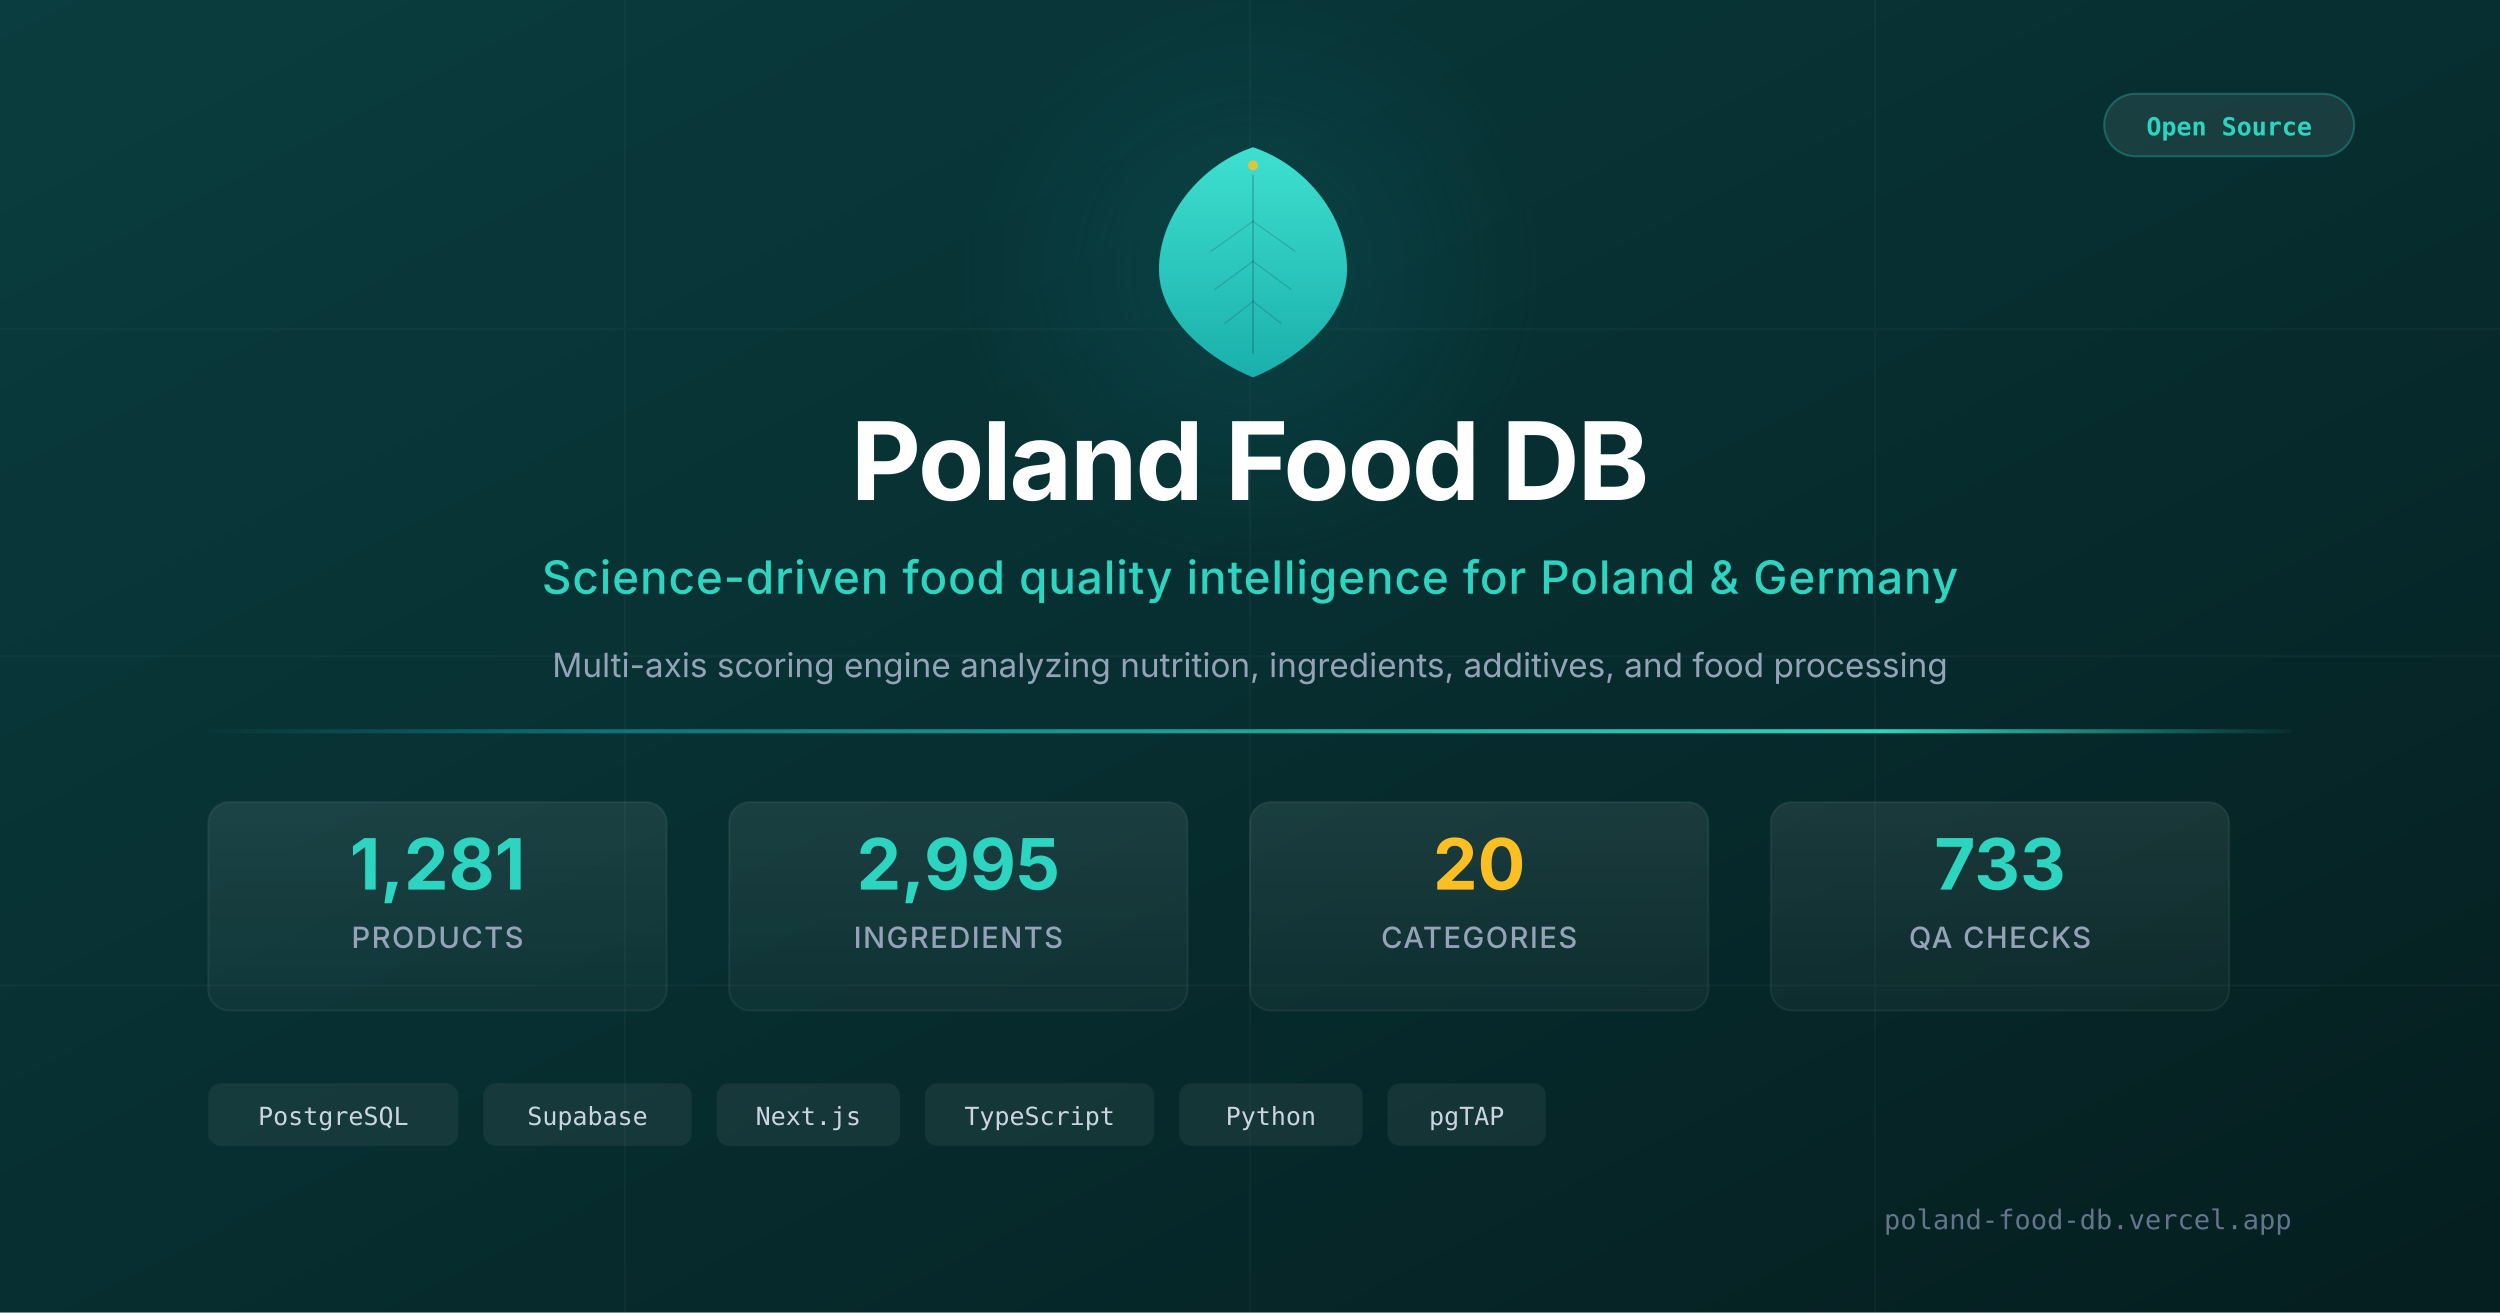
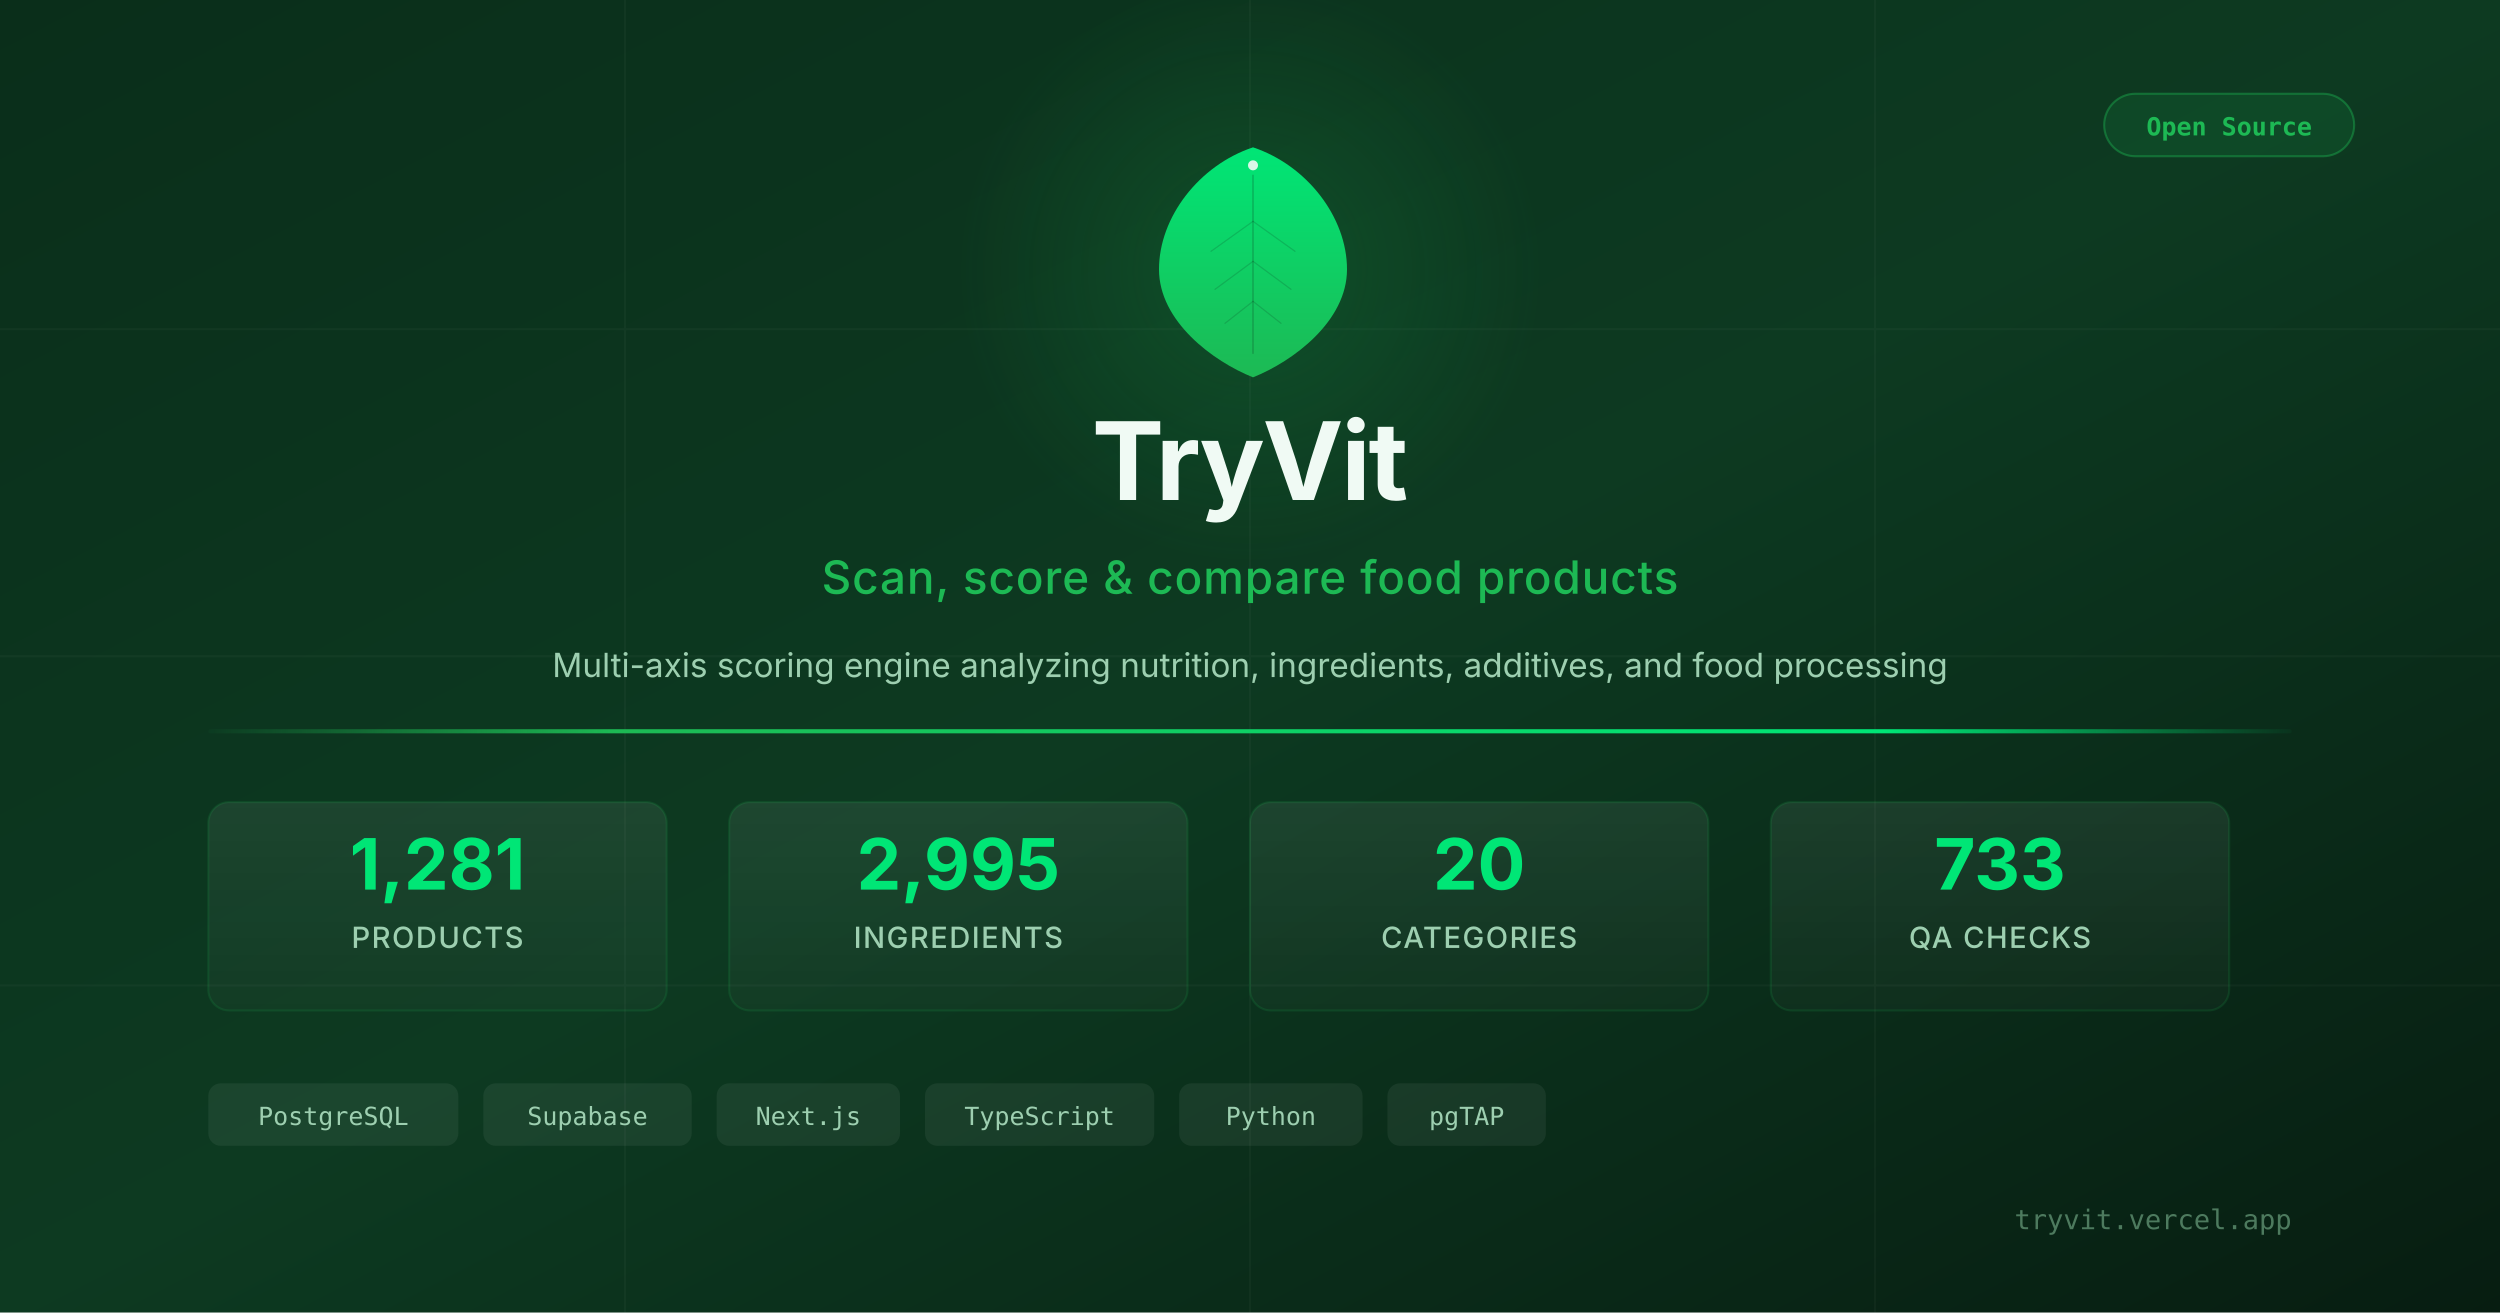
<svg xmlns="http://www.w3.org/2000/svg" viewBox="0 0 1200 630" width="1200" height="630">
  <defs>
    <linearGradient id="bg" x1="0" y1="0" x2="1" y2="1">
-       <stop offset="0%" stop-color="#0a3d3f" />
-       <stop offset="50%" stop-color="#072e30" />
-       <stop offset="100%" stop-color="#051e1f" />
+       <stop offset="0%" stop-color="#0A2E1A" />
+       <stop offset="50%" stop-color="#0D3A21" />
+       <stop offset="100%" stop-color="#071D11" />
    </linearGradient>
    <linearGradient id="accent-line" x1="0" y1="0" x2="1" y2="0">
-       <stop offset="0%" stop-color="#0d7377" stop-opacity="0" />
-       <stop offset="20%" stop-color="#0d7377" />
-       <stop offset="80%" stop-color="#2dd4bf" />
-       <stop offset="100%" stop-color="#2dd4bf" stop-opacity="0" />
+       <stop offset="0%" stop-color="#1DB954" stop-opacity="0" />
+       <stop offset="20%" stop-color="#1DB954" />
+       <stop offset="80%" stop-color="#00E676" />
+       <stop offset="100%" stop-color="#00E676" stop-opacity="0" />
    </linearGradient>
    <linearGradient id="logo-fill" x1="0" y1="0" x2="0" y2="1">
-       <stop offset="0%" stop-color="#3ee0d0" />
-       <stop offset="100%" stop-color="#1aafab" />
+       <stop offset="0%" stop-color="#00E676" />
+       <stop offset="100%" stop-color="#1DB954" />
    </linearGradient>
    <radialGradient id="glow" cx="0.5" cy="0.5" r="0.5">
-       <stop offset="0%" stop-color="#0d7377" stop-opacity="0.25" />
-       <stop offset="100%" stop-color="#0d7377" stop-opacity="0" />
+       <stop offset="0%" stop-color="#1DB954" stop-opacity="0.20" />
+       <stop offset="100%" stop-color="#1DB954" stop-opacity="0" />
    </radialGradient>
    <linearGradient id="card-bg" x1="0" y1="0" x2="0" y2="1">
-       <stop offset="0%" stop-color="#ffffff" stop-opacity="0.08" />
-       <stop offset="100%" stop-color="#ffffff" stop-opacity="0.03" />
+       <stop offset="0%" stop-color="#ffffff" stop-opacity="0.07" />
+       <stop offset="100%" stop-color="#ffffff" stop-opacity="0.02" />
    </linearGradient>
  </defs>
  <rect width="1200" height="630" fill="url(#bg)" />
  <g opacity="0.03">
    <line x1="0" y1="158" x2="1200" y2="158" stroke="#ffffff" stroke-width="1" />
    <line x1="0" y1="315" x2="1200" y2="315" stroke="#ffffff" stroke-width="1" />
    <line x1="0" y1="473" x2="1200" y2="473" stroke="#ffffff" stroke-width="1" />
    <line x1="300" y1="0" x2="300" y2="630" stroke="#ffffff" stroke-width="1" />
    <line x1="600" y1="0" x2="600" y2="630" stroke="#ffffff" stroke-width="1" />
    <line x1="900" y1="0" x2="900" y2="630" stroke="#ffffff" stroke-width="1" />
  </g>
  <rect x="100" y="350" width="1000" height="2" fill="url(#accent-line)" rx="1" />
  <circle cx="600" cy="130" r="140" fill="url(#glow)" />
  <g transform="translate(540, 64) scale(0.24)">
    <path d="M 256 28 C 364 64, 444 168, 444 272 C 444 376, 336 456, 256 488 C 176 456, 68 376, 68 272 C 68 168, 148 64, 256 28 Z" fill="url(#logo-fill)" />
-     <path d="M 256 28 C 364 64, 444 168, 444 272 C 444 376, 336 456, 256 488 C 176 456, 68 376, 68 272 C 68 168, 148 64, 256 28 Z" fill="url(#logo-fill)" opacity="0.3" />
-     <line x1="256" y1="84" x2="256" y2="440" stroke="#0f172a" stroke-width="3" opacity="0.25" stroke-linecap="round" />
-     <line x1="256" y1="176" x2="172" y2="236" stroke="#0f172a" stroke-width="2.5" opacity="0.18" stroke-linecap="round" />
-     <line x1="256" y1="176" x2="340" y2="236" stroke="#0f172a" stroke-width="2.5" opacity="0.18" stroke-linecap="round" />
-     <line x1="256" y1="256" x2="180" y2="312" stroke="#0f172a" stroke-width="2.5" opacity="0.18" stroke-linecap="round" />
-     <line x1="256" y1="256" x2="332" y2="312" stroke="#0f172a" stroke-width="2.5" opacity="0.18" stroke-linecap="round" />
-     <line x1="256" y1="336" x2="200" y2="380" stroke="#0f172a" stroke-width="2.5" opacity="0.18" stroke-linecap="round" />
-     <line x1="256" y1="336" x2="312" y2="380" stroke="#0f172a" stroke-width="2.5" opacity="0.18" stroke-linecap="round" />
-     <circle cx="256" cy="64" r="10" fill="#fbbf24" opacity="0.85" />
+     <line x1="256" y1="84" x2="256" y2="440" stroke="#0A2E1A" stroke-width="3" opacity="0.25" stroke-linecap="round" />
+     <line x1="256" y1="176" x2="172" y2="236" stroke="#0A2E1A" stroke-width="2.5" opacity="0.18" stroke-linecap="round" />
+     <line x1="256" y1="176" x2="340" y2="236" stroke="#0A2E1A" stroke-width="2.5" opacity="0.18" stroke-linecap="round" />
+     <line x1="256" y1="256" x2="180" y2="312" stroke="#0A2E1A" stroke-width="2.5" opacity="0.18" stroke-linecap="round" />
+     <line x1="256" y1="256" x2="332" y2="312" stroke="#0A2E1A" stroke-width="2.5" opacity="0.18" stroke-linecap="round" />
+     <line x1="256" y1="336" x2="200" y2="380" stroke="#0A2E1A" stroke-width="2.5" opacity="0.18" stroke-linecap="round" />
+     <line x1="256" y1="336" x2="312" y2="380" stroke="#0A2E1A" stroke-width="2.5" opacity="0.18" stroke-linecap="round" />
+     <circle cx="256" cy="64" r="10" fill="#F0FAF4" opacity="0.90" />
  </g>
-   <text x="600" y="240" text-anchor="middle" fill="#ffffff" font-family="system-ui, -apple-system, 'Segoe UI', sans-serif" font-size="52" font-weight="700" letter-spacing="-0.02em">Poland Food DB</text>
-   <text x="600" y="285" text-anchor="middle" fill="#2dd4bf" font-family="system-ui, -apple-system, 'Segoe UI', sans-serif" font-size="22" font-weight="500" letter-spacing="0.02em">Science-driven food quality intelligence for Poland &amp; Germany</text>
-   <text x="600" y="325" text-anchor="middle" fill="#94a3b8" font-family="system-ui, -apple-system, 'Segoe UI', sans-serif" font-size="16" font-weight="400">Multi-axis scoring engine analyzing nutrition, ingredients, additives, and food processing</text>
+   <text x="600" y="240" text-anchor="middle" fill="#F0FAF4" font-family="system-ui, -apple-system, 'Segoe UI', sans-serif" font-size="52" font-weight="700" letter-spacing="-0.02em">TryVit</text>
+   <text x="600" y="285" text-anchor="middle" fill="#1DB954" font-family="system-ui, -apple-system, 'Segoe UI', sans-serif" font-size="22" font-weight="500" letter-spacing="0.02em">Scan, score &amp; compare food products</text>
+   <text x="600" y="325" text-anchor="middle" fill="#9DCFB0" font-family="system-ui, -apple-system, 'Segoe UI', sans-serif" font-size="16" font-weight="400">Multi-axis scoring engine analyzing nutrition, ingredients, additives, and food processing</text>
  <g transform="translate(100, 385)">
-     <rect width="220" height="100" rx="10" fill="url(#card-bg)" stroke="#ffffff" stroke-opacity="0.06" stroke-width="1" />
-     <text x="110" y="42" text-anchor="middle" fill="#2dd4bf" font-family="system-ui, -apple-system, 'Segoe UI', sans-serif" font-size="34" font-weight="700">1,281</text>
-     <text x="110" y="70" text-anchor="middle" fill="#94a3b8" font-family="system-ui, -apple-system, 'Segoe UI', sans-serif" font-size="14" font-weight="500" letter-spacing="0.05em">PRODUCTS</text>
+     <rect width="220" height="100" rx="10" fill="url(#card-bg)" stroke="#1DB954" stroke-opacity="0.15" stroke-width="1" />
+     <text x="110" y="42" text-anchor="middle" fill="#00E676" font-family="system-ui, -apple-system, 'Segoe UI', sans-serif" font-size="34" font-weight="700">1,281</text>
+     <text x="110" y="70" text-anchor="middle" fill="#9DCFB0" font-family="system-ui, -apple-system, 'Segoe UI', sans-serif" font-size="14" font-weight="500" letter-spacing="0.05em">PRODUCTS</text>
  </g>
  <g transform="translate(350, 385)">
-     <rect width="220" height="100" rx="10" fill="url(#card-bg)" stroke="#ffffff" stroke-opacity="0.06" stroke-width="1" />
-     <text x="110" y="42" text-anchor="middle" fill="#2dd4bf" font-family="system-ui, -apple-system, 'Segoe UI', sans-serif" font-size="34" font-weight="700">2,995</text>
-     <text x="110" y="70" text-anchor="middle" fill="#94a3b8" font-family="system-ui, -apple-system, 'Segoe UI', sans-serif" font-size="14" font-weight="500" letter-spacing="0.05em">INGREDIENTS</text>
+     <rect width="220" height="100" rx="10" fill="url(#card-bg)" stroke="#1DB954" stroke-opacity="0.15" stroke-width="1" />
+     <text x="110" y="42" text-anchor="middle" fill="#00E676" font-family="system-ui, -apple-system, 'Segoe UI', sans-serif" font-size="34" font-weight="700">2,995</text>
+     <text x="110" y="70" text-anchor="middle" fill="#9DCFB0" font-family="system-ui, -apple-system, 'Segoe UI', sans-serif" font-size="14" font-weight="500" letter-spacing="0.05em">INGREDIENTS</text>
  </g>
  <g transform="translate(600, 385)">
-     <rect width="220" height="100" rx="10" fill="url(#card-bg)" stroke="#ffffff" stroke-opacity="0.06" stroke-width="1" />
-     <text x="110" y="42" text-anchor="middle" fill="#fbbf24" font-family="system-ui, -apple-system, 'Segoe UI', sans-serif" font-size="34" font-weight="700">20</text>
-     <text x="110" y="70" text-anchor="middle" fill="#94a3b8" font-family="system-ui, -apple-system, 'Segoe UI', sans-serif" font-size="14" font-weight="500" letter-spacing="0.05em">CATEGORIES</text>
+     <rect width="220" height="100" rx="10" fill="url(#card-bg)" stroke="#1DB954" stroke-opacity="0.15" stroke-width="1" />
+     <text x="110" y="42" text-anchor="middle" fill="#00E676" font-family="system-ui, -apple-system, 'Segoe UI', sans-serif" font-size="34" font-weight="700">20</text>
+     <text x="110" y="70" text-anchor="middle" fill="#9DCFB0" font-family="system-ui, -apple-system, 'Segoe UI', sans-serif" font-size="14" font-weight="500" letter-spacing="0.05em">CATEGORIES</text>
  </g>
  <g transform="translate(850, 385)">
-     <rect width="220" height="100" rx="10" fill="url(#card-bg)" stroke="#ffffff" stroke-opacity="0.06" stroke-width="1" />
-     <text x="110" y="42" text-anchor="middle" fill="#2dd4bf" font-family="system-ui, -apple-system, 'Segoe UI', sans-serif" font-size="34" font-weight="700">733</text>
-     <text x="110" y="70" text-anchor="middle" fill="#94a3b8" font-family="system-ui, -apple-system, 'Segoe UI', sans-serif" font-size="14" font-weight="500" letter-spacing="0.05em">QA CHECKS</text>
+     <rect width="220" height="100" rx="10" fill="url(#card-bg)" stroke="#1DB954" stroke-opacity="0.15" stroke-width="1" />
+     <text x="110" y="42" text-anchor="middle" fill="#00E676" font-family="system-ui, -apple-system, 'Segoe UI', sans-serif" font-size="34" font-weight="700">733</text>
+     <text x="110" y="70" text-anchor="middle" fill="#9DCFB0" font-family="system-ui, -apple-system, 'Segoe UI', sans-serif" font-size="14" font-weight="500" letter-spacing="0.05em">QA CHECKS</text>
  </g>
  <g transform="translate(100, 520)">
    <rect x="0" y="0" width="120" height="30" rx="6" fill="#ffffff" fill-opacity="0.06" />
-     <text x="60" y="20" text-anchor="middle" fill="#cbd5e1" font-family="ui-monospace, 'SF Mono', 'Cascadia Code', monospace" font-size="12" font-weight="500">PostgreSQL</text>
+     <text x="60" y="20" text-anchor="middle" fill="#9DCFB0" font-family="ui-monospace, 'SF Mono', 'Cascadia Code', monospace" font-size="12" font-weight="500">PostgreSQL</text>
    <rect x="132" y="0" width="100" height="30" rx="6" fill="#ffffff" fill-opacity="0.06" />
-     <text x="182" y="20" text-anchor="middle" fill="#cbd5e1" font-family="ui-monospace, 'SF Mono', 'Cascadia Code', monospace" font-size="12" font-weight="500">Supabase</text>
+     <text x="182" y="20" text-anchor="middle" fill="#9DCFB0" font-family="ui-monospace, 'SF Mono', 'Cascadia Code', monospace" font-size="12" font-weight="500">Supabase</text>
    <rect x="244" y="0" width="88" height="30" rx="6" fill="#ffffff" fill-opacity="0.06" />
-     <text x="288" y="20" text-anchor="middle" fill="#cbd5e1" font-family="ui-monospace, 'SF Mono', 'Cascadia Code', monospace" font-size="12" font-weight="500">Next.js</text>
+     <text x="288" y="20" text-anchor="middle" fill="#9DCFB0" font-family="ui-monospace, 'SF Mono', 'Cascadia Code', monospace" font-size="12" font-weight="500">Next.js</text>
    <rect x="344" y="0" width="110" height="30" rx="6" fill="#ffffff" fill-opacity="0.06" />
-     <text x="399" y="20" text-anchor="middle" fill="#cbd5e1" font-family="ui-monospace, 'SF Mono', 'Cascadia Code', monospace" font-size="12" font-weight="500">TypeScript</text>
+     <text x="399" y="20" text-anchor="middle" fill="#9DCFB0" font-family="ui-monospace, 'SF Mono', 'Cascadia Code', monospace" font-size="12" font-weight="500">TypeScript</text>
    <rect x="466" y="0" width="88" height="30" rx="6" fill="#ffffff" fill-opacity="0.06" />
-     <text x="510" y="20" text-anchor="middle" fill="#cbd5e1" font-family="ui-monospace, 'SF Mono', 'Cascadia Code', monospace" font-size="12" font-weight="500">Python</text>
+     <text x="510" y="20" text-anchor="middle" fill="#9DCFB0" font-family="ui-monospace, 'SF Mono', 'Cascadia Code', monospace" font-size="12" font-weight="500">Python</text>
    <rect x="566" y="0" width="76" height="30" rx="6" fill="#ffffff" fill-opacity="0.06" />
-     <text x="604" y="20" text-anchor="middle" fill="#cbd5e1" font-family="ui-monospace, 'SF Mono', 'Cascadia Code', monospace" font-size="12" font-weight="500">pgTAP</text>
+     <text x="604" y="20" text-anchor="middle" fill="#9DCFB0" font-family="ui-monospace, 'SF Mono', 'Cascadia Code', monospace" font-size="12" font-weight="500">pgTAP</text>
  </g>
-   <text x="1100" y="590" text-anchor="end" fill="#64748b" font-family="ui-monospace, 'SF Mono', 'Cascadia Code', monospace" font-size="13" font-weight="400">poland-food-db.vercel.app</text>
+   <text x="1100" y="590" text-anchor="end" fill="#4D7A5E" font-family="ui-monospace, 'SF Mono', 'Cascadia Code', monospace" font-size="13" font-weight="400">tryvit.vercel.app</text>
  <g transform="translate(1010, 45)">
-     <rect width="120" height="30" rx="15" fill="#ffffff" fill-opacity="0.08" stroke="#2dd4bf" stroke-opacity="0.3" stroke-width="1" />
-     <text x="60" y="20" text-anchor="middle" fill="#2dd4bf" font-family="ui-monospace, 'SF Mono', 'Cascadia Code', monospace" font-size="12" font-weight="600">Open Source</text>
+     <rect width="120" height="30" rx="15" fill="#1DB954" fill-opacity="0.12" stroke="#1DB954" stroke-opacity="0.40" stroke-width="1" />
+     <text x="60" y="20" text-anchor="middle" fill="#1DB954" font-family="ui-monospace, 'SF Mono', 'Cascadia Code', monospace" font-size="12" font-weight="600">Open Source</text>
  </g>
</svg>
